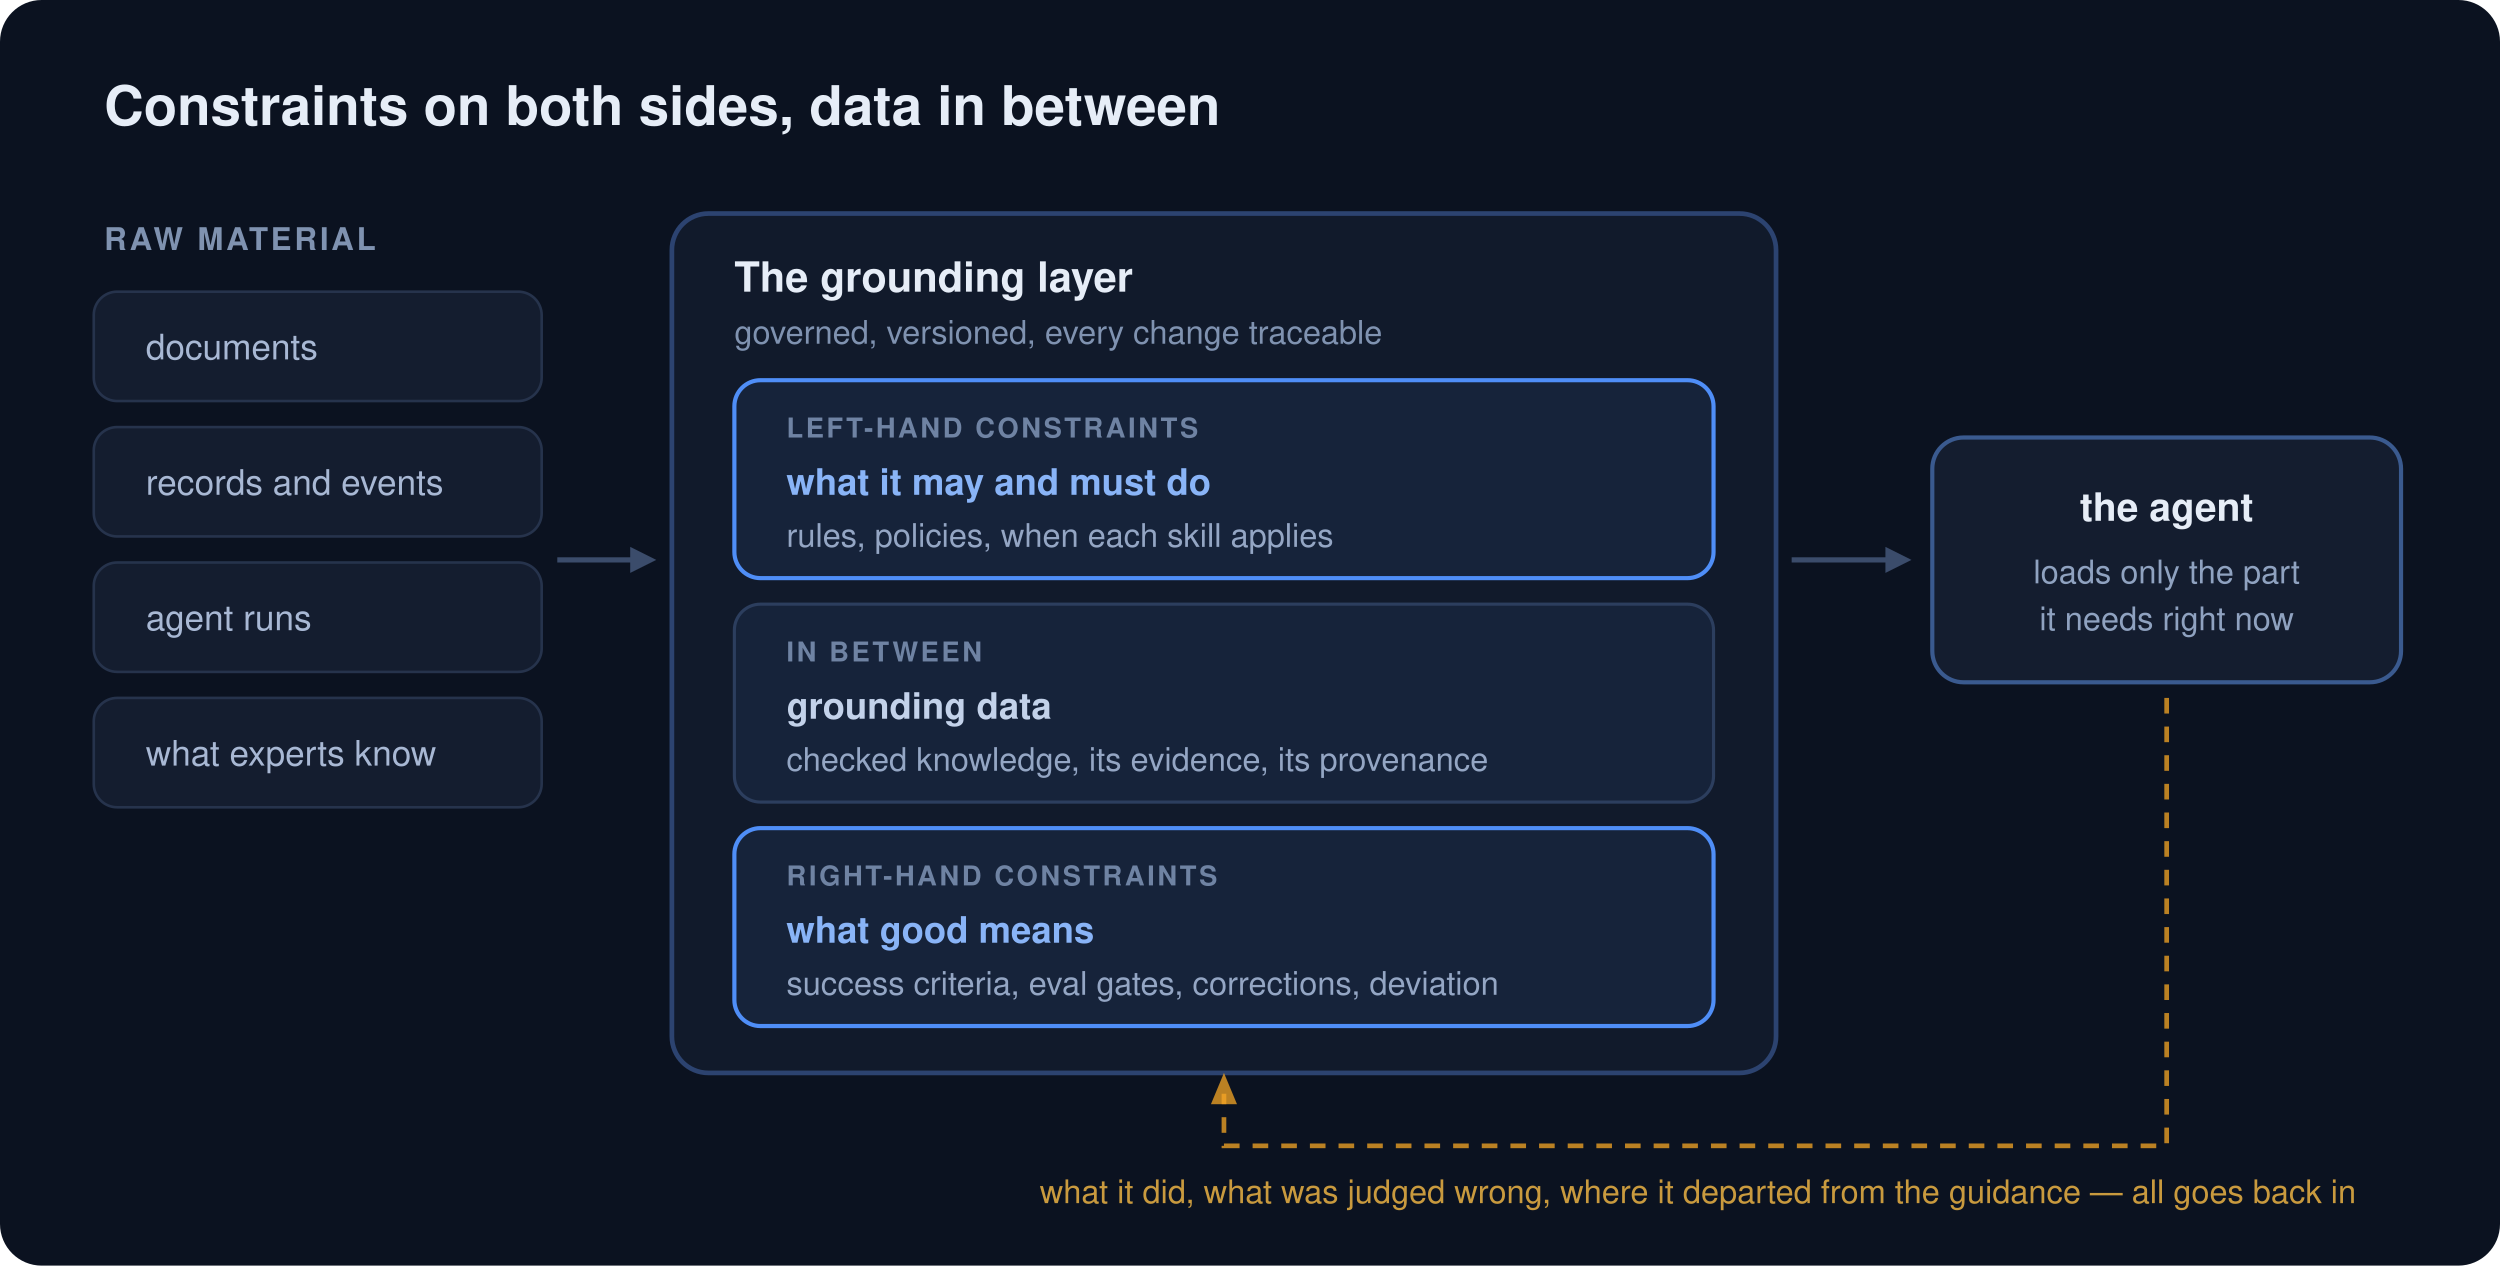
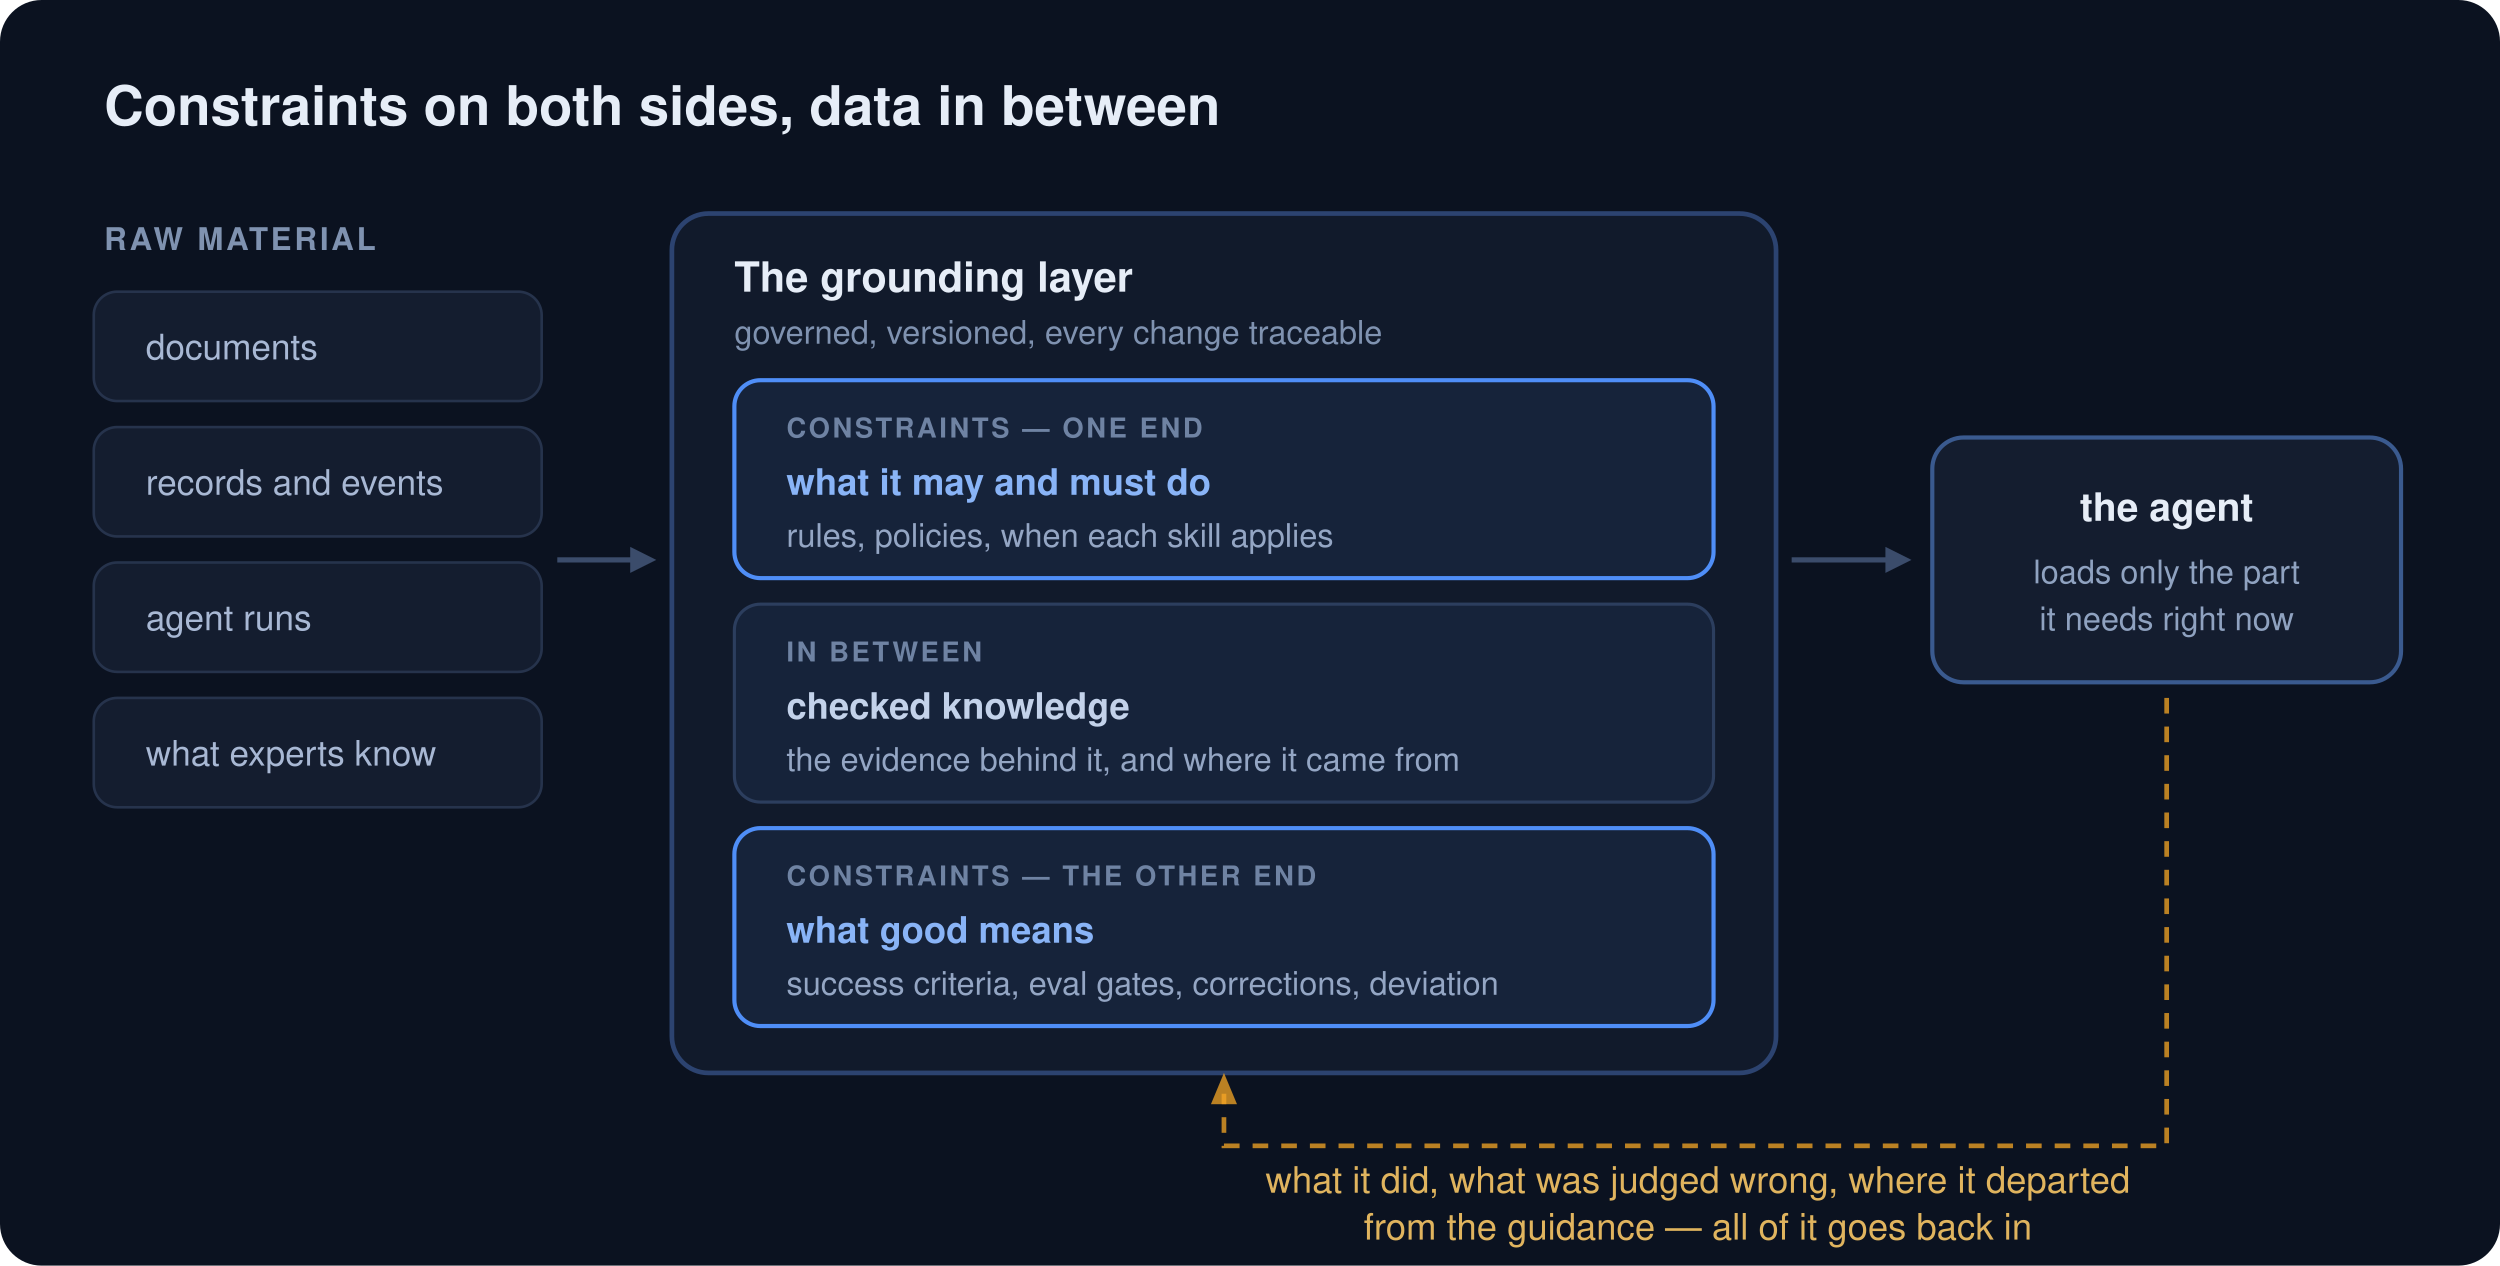
<svg xmlns="http://www.w3.org/2000/svg" viewBox="0 0 960 486" width="960" height="486" role="img" aria-labelledby="t d">
  <rect x="0" y="0" width="960" height="486" rx="16" fill="#0b1220" />
  <text x="40" y="48" font-family="ui-sans-serif, -apple-system, Segoe UI, Helvetica, Arial, sans-serif" font-size="21" font-weight="600" fill="#e6edf7">Constraints on both sides, data in between</text>
  <g font-family="ui-sans-serif, -apple-system, Segoe UI, Helvetica, Arial, sans-serif">
    <text x="40" y="96" font-size="12" font-weight="600" fill="#7f92b0" letter-spacing="1.1">RAW MATERIAL</text>
    <g font-size="13.5" fill="#a8b8d4">
      <rect x="36" y="112" width="172" height="42" rx="9" fill="#141d2f" stroke="#26334c" />
      <text x="56" y="138">documents</text>
      <rect x="36" y="164" width="172" height="42" rx="9" fill="#141d2f" stroke="#26334c" />
      <text x="56" y="190">records and events</text>
      <rect x="36" y="216" width="172" height="42" rx="9" fill="#141d2f" stroke="#26334c" />
      <text x="56" y="242">agent runs</text>
      <rect x="36" y="268" width="172" height="42" rx="9" fill="#141d2f" stroke="#26334c" />
      <text x="56" y="294">what experts know</text>
    </g>
    <line x1="214" y1="215" x2="244" y2="215" stroke="#3b4c6b" stroke-width="2" />
    <polygon points="252,215 242,210 242,220" fill="#3b4c6b" />
    <rect x="258" y="82" width="424" height="330" rx="14" fill="#111a2b" stroke="#2c4370" stroke-width="1.8" />
    <text x="282" y="112" font-size="16" font-weight="600" fill="#e6edf7">The grounding layer</text>
    <text x="282" y="132" font-size="12.5" fill="#7f92b0">governed, versioned, every change traceable</text>
    <rect x="282" y="146" width="376" height="76" rx="10" fill="#16233a" stroke="#4f8ef7" stroke-width="1.6" />
-     <text x="302" y="168" font-size="10.5" font-weight="600" fill="#6f83a3" letter-spacing="1">LEFT-HAND CONSTRAINTS</text>
+     <text x="302" y="168" font-size="10.5" font-weight="600" fill="#6f83a3" letter-spacing="1">CONSTRAINTS — ONE END</text>
    <text x="302" y="190" font-size="14" font-weight="600" fill="#89b4f7">what it may and must do</text>
    <text x="302" y="210" font-size="12.5" fill="#94a6c4">rules, policies, when each skill applies</text>
    <rect x="282" y="232" width="376" height="76" rx="10" fill="#16233a" stroke="#2c3e5e" stroke-width="1.2" />
    <text x="302" y="254" font-size="10.5" font-weight="600" fill="#6f83a3" letter-spacing="1">IN BETWEEN</text>
-     <text x="302" y="276" font-size="14" font-weight="600" fill="#c3d2ea">grounding data</text>
-     <text x="302" y="296" font-size="12.5" fill="#94a6c4">checked knowledge, its evidence, its provenance</text>
+     <text x="302" y="276" font-size="14" font-weight="600" fill="#c3d2ea">checked knowledge</text>
+     <text x="302" y="296" font-size="12.5" fill="#94a6c4">the evidence behind it, and where it came from</text>
    <rect x="282" y="318" width="376" height="76" rx="10" fill="#16233a" stroke="#4f8ef7" stroke-width="1.6" />
-     <text x="302" y="340" font-size="10.5" font-weight="600" fill="#6f83a3" letter-spacing="1">RIGHT-HAND CONSTRAINTS</text>
+     <text x="302" y="340" font-size="10.5" font-weight="600" fill="#6f83a3" letter-spacing="1">CONSTRAINTS — THE OTHER END</text>
    <text x="302" y="362" font-size="14" font-weight="600" fill="#89b4f7">what good means</text>
    <text x="302" y="382" font-size="12.5" fill="#94a6c4">success criteria, eval gates, corrections, deviation</text>
    <line x1="688" y1="215" x2="726" y2="215" stroke="#3b4c6b" stroke-width="2" />
    <polygon points="734,215 724,210 724,220" fill="#3b4c6b" />
    <rect x="742" y="168" width="180" height="94" rx="12" fill="#141d2f" stroke="#3a5a8f" stroke-width="1.6" />
    <text x="832" y="200" font-size="15" font-weight="600" fill="#e6edf7" text-anchor="middle">the agent</text>
    <text x="832" y="224" font-size="12.5" fill="#8fa2c0" text-anchor="middle">loads only the part</text>
    <text x="832" y="242" font-size="12.5" fill="#8fa2c0" text-anchor="middle">it needs right now</text>
    <path d="M832 268 L832 440 L470 440 L470 420" fill="none" stroke="#f5a524" stroke-width="1.8" stroke-dasharray="6 5" opacity="0.75" />
    <polygon points="470,412 465,424 475,424" fill="#f5a524" opacity="0.75" />
-     <text x="652" y="462" font-size="12.5" fill="#c99a3e" text-anchor="middle">what it did, what was judged wrong, where it departed from the guidance — all goes back in</text>
+     <text x="652" y="458" font-size="14" fill="#e0b45e" text-anchor="middle">what it did, what was judged wrong, where it departed</text>
+     <text x="652" y="476" font-size="14" fill="#e0b45e" text-anchor="middle">from the guidance — all of it goes back in</text>
  </g>
</svg>
